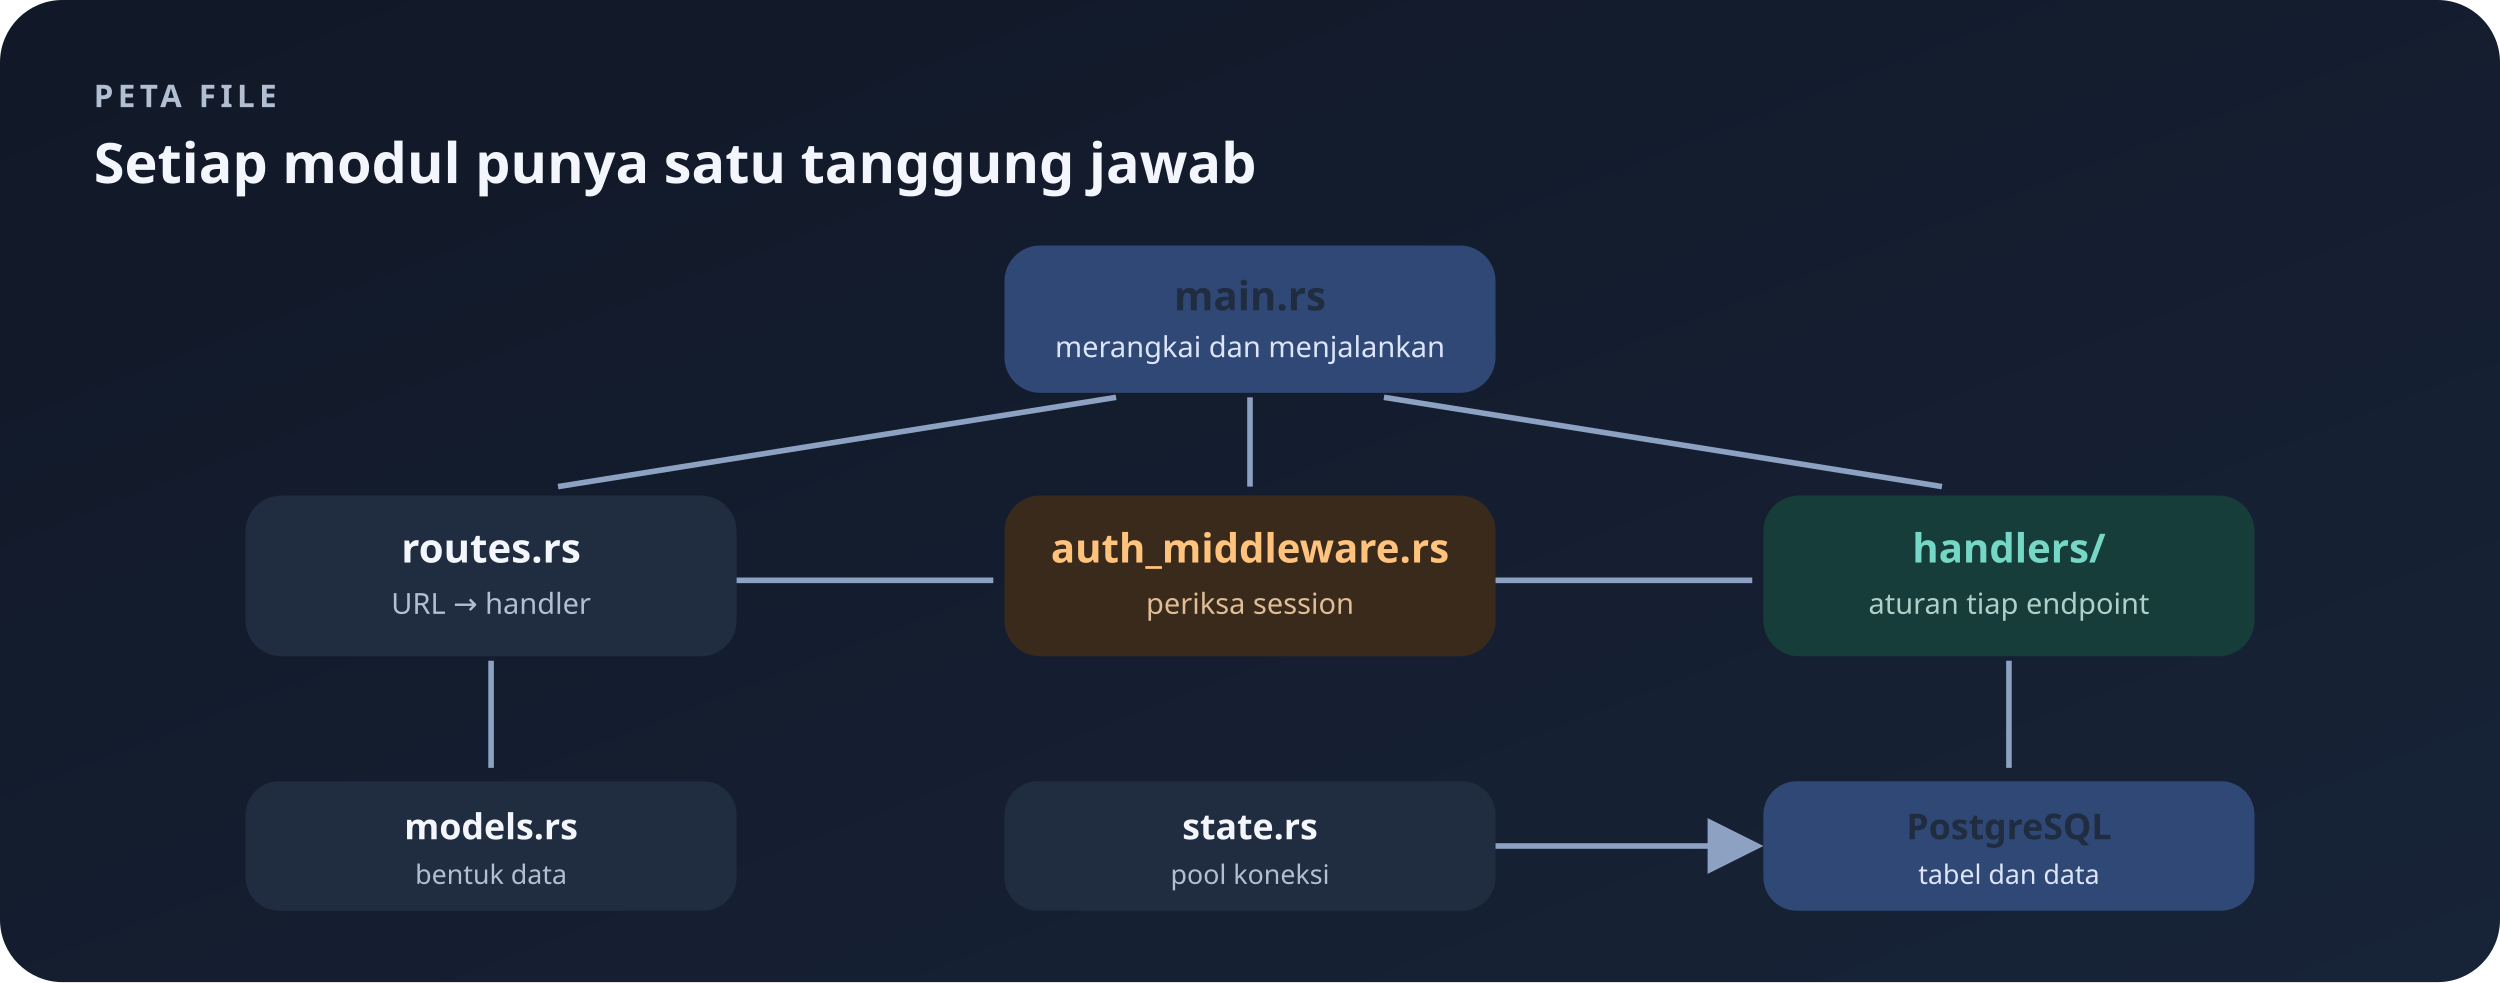
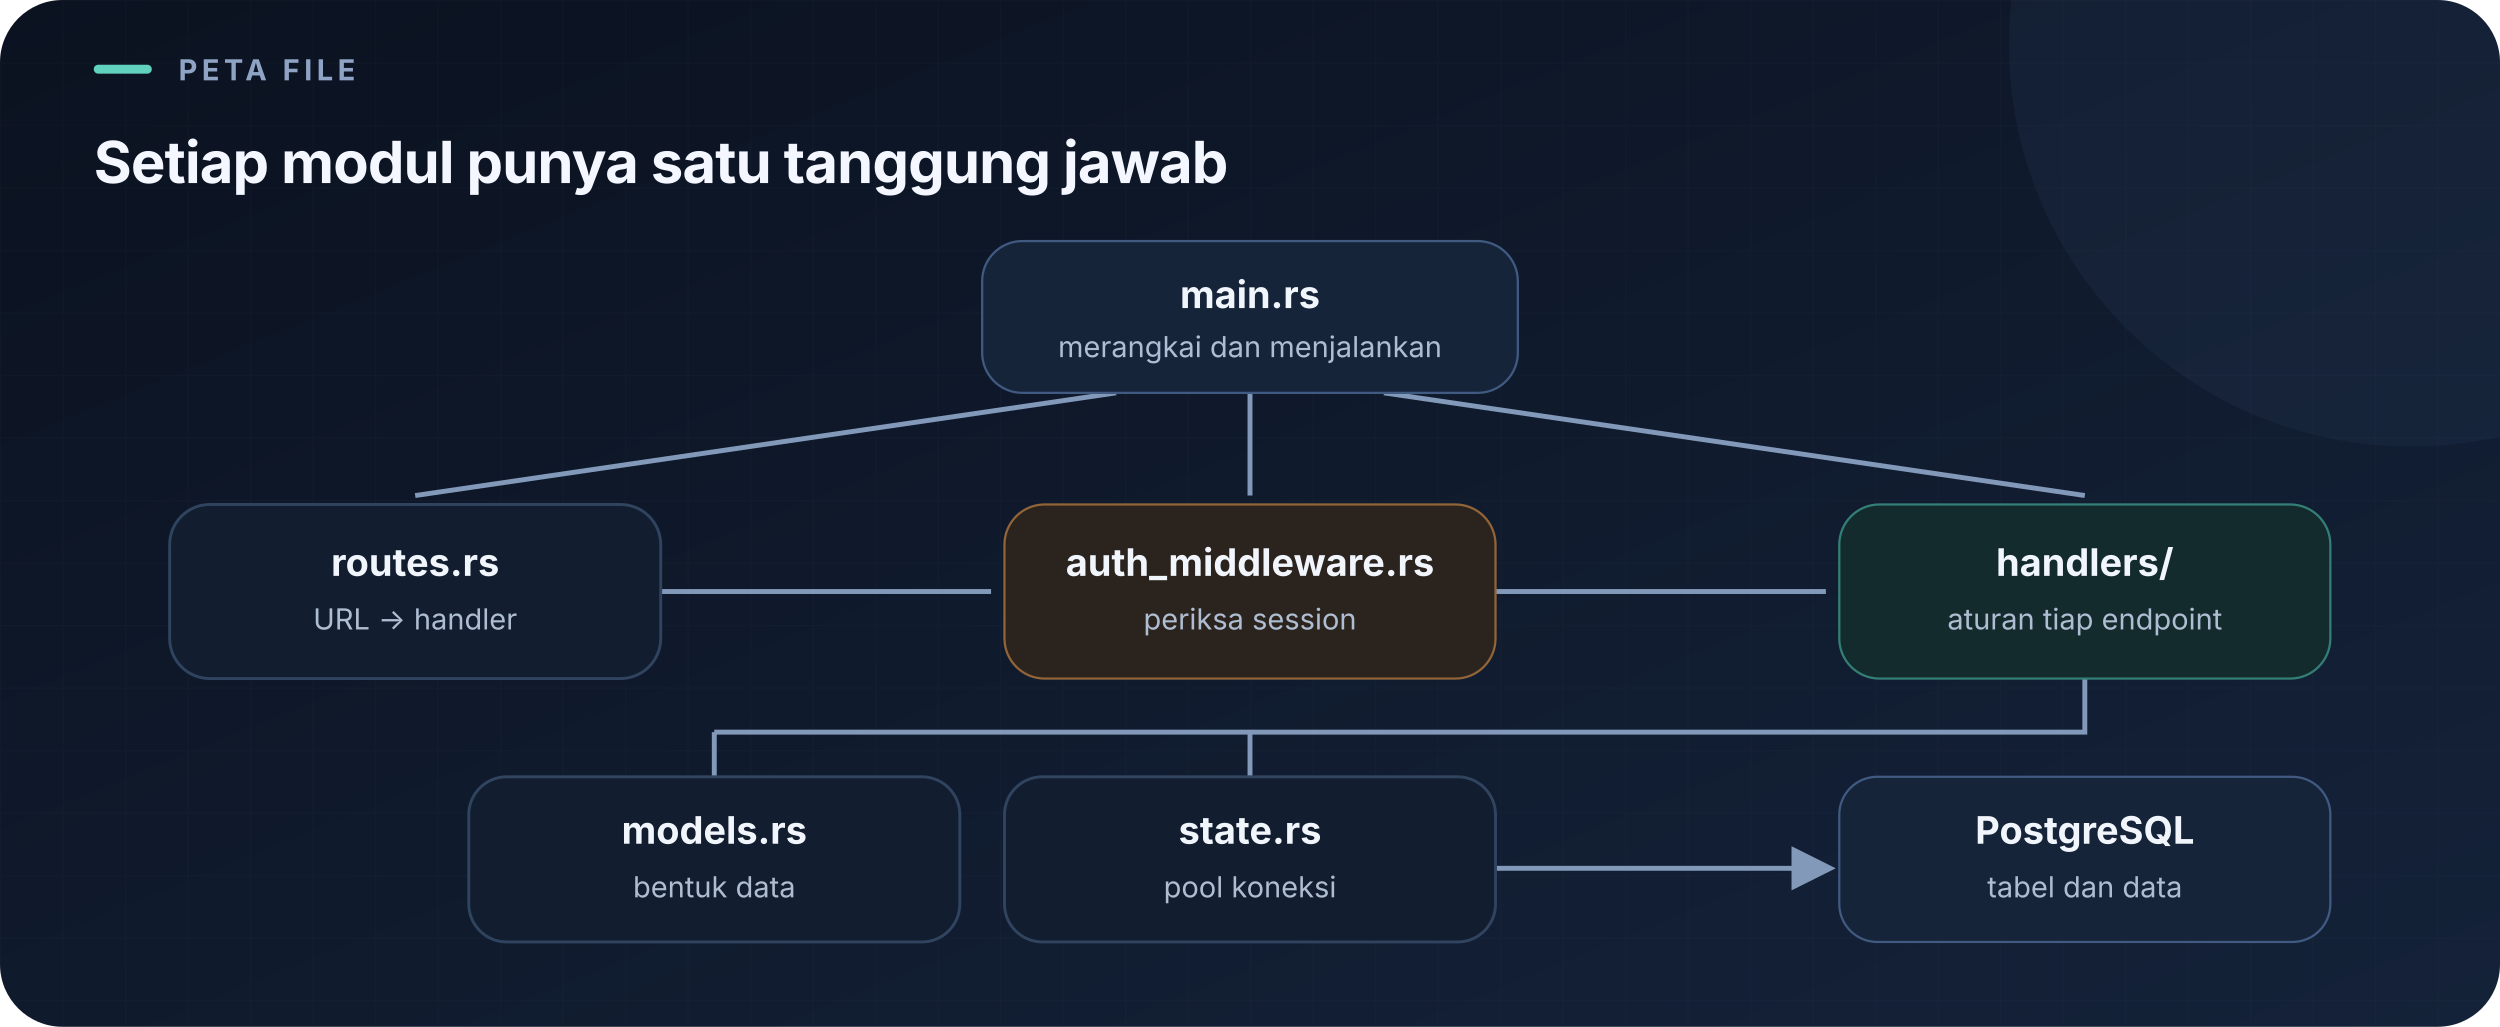
- <svg xmlns="http://www.w3.org/2000/svg" viewBox="0 0 1120 440" role="img" aria-labelledby="title desc">
+ <svg xmlns="http://www.w3.org/2000/svg" viewBox="0 0 1120 460" role="img" aria-labelledby="title desc">
  <defs>
-     <linearGradient id="bg" x2="1" y2="1">
-       <stop stop-color="#111827" />
-       <stop offset="1" stop-color="#172337" />
+     <linearGradient id="bg" x1="0" y1="0" x2="1" y2="1">
+       <stop stop-color="#0b1220" />
+       <stop offset="1" stop-color="#142239" />
    </linearGradient>
-     <marker id="a" markerWidth="10" markerHeight="10" refX="8" refY="5" orient="auto">
-       <path d="M0 0L10 5 0 10z" fill="#8da2c2" />
+     <pattern id="grid" width="28" height="28" patternUnits="userSpaceOnUse">
+       <path d="M28 0H0V28" fill="none" stroke="#8296b5" stroke-opacity=".1" />
+     </pattern>
+     <clipPath id="canvas">
+       <rect width="1120" height="460" rx="28" />
+     </clipPath>
+     <marker id="arrow" markerWidth="9" markerHeight="9" refX="7" refY="4.5" orient="auto">
+       <path d="M0 0L9 4.5 0 9z" fill="#8299ba" />
    </marker>
+     <style>
+       text{font-family:Inter,"Segoe UI",sans-serif}.eyebrow{font-size:13px;font-weight:700;letter-spacing:2px;fill:#8fa4c5}.title{font-size:26px;font-weight:750;letter-spacing:-.4px;fill:#f4f7ff}.card{fill:#121e30;stroke:#30435f;stroke-width:1.3}.blue{fill:#16243a;stroke:#405a82}.teal{fill:#142b2d;stroke:#347f75}.amber{fill:#2b241e;stroke:#926438}.label{font-size:17px;font-weight:700;fill:#f1f5fc}.sub{font-size:13px;fill:#afbdd2}.line{fill:none;stroke:#8299ba;stroke-width:2.2;marker-end:url(#arrow)}.branch{fill:none;stroke:#8299ba;stroke-width:2.2}
+     </style>
  </defs>
-   <rect width="1120" height="440" rx="28" fill="url(#bg)" />
-   <text x="42" y="48" font-family="sans-serif" font-size="14" font-weight="700" letter-spacing="2" fill="#b2bfd2">PETA FILE</text>
-   <text x="42" y="82" font-family="sans-serif" font-size="25" font-weight="700" fill="#f3f6fc">Setiap modul punya satu tanggung jawab</text>
-   <g font-family="sans-serif" text-anchor="middle">
-     <rect x="450" y="110" width="220" height="66" rx="16" fill="#304875" />
-     <text x="560" y="139" font-size="18" font-weight="700" fill="#202c3f">main.rs</text>
-     <text x="560" y="160" font-size="13" fill="#dce5fa">merangkai dan menjalankan</text>
-     <rect x="110" y="222" width="220" height="72" rx="16" fill="#202c3f" />
-     <text x="220" y="252" font-size="18" font-weight="700" fill="#f3f6fc">routes.rs</text>
-     <text x="220" y="275" font-size="13" fill="#b2bfd2">URL → handler</text>
-     <rect x="450" y="222" width="220" height="72" rx="16" fill="#3a2a1b" />
-     <text x="560" y="252" font-size="18" font-weight="700" fill="#ffc37d">auth_middleware.rs</text>
-     <text x="560" y="275" font-size="13" fill="#dfbd96">periksa session</text>
-     <rect x="790" y="222" width="220" height="72" rx="16" fill="#173d3a" />
-     <text x="900" y="252" font-size="18" font-weight="700" fill="#77d7c6">handlers/</text>
-     <text x="900" y="275" font-size="13" fill="#afd0c8">aturan tiap endpoint</text>
-     <rect x="110" y="350" width="220" height="58" rx="15" fill="#202c3f" />
-     <text x="220" y="376" font-size="16" font-weight="700" fill="#f3f6fc">models.rs</text>
-     <text x="220" y="396" font-size="12" fill="#b2bfd2">bentuk data</text>
-     <rect x="450" y="350" width="220" height="58" rx="15" fill="#202c3f" />
-     <text x="560" y="376" font-size="16" font-weight="700" fill="#f3f6fc">state.rs</text>
-     <text x="560" y="396" font-size="12" fill="#b2bfd2">pool koneksi</text>
-     <rect x="790" y="350" width="220" height="58" rx="15" fill="#304875" />
-     <text x="900" y="376" font-size="16" font-weight="700" fill="#202c3f">PostgreSQL</text>
-     <text x="900" y="396" font-size="12" fill="#dce5fa">tabel dan data</text>
-     <path d="M500 178L250 218M560 178v40M620 178l250 40M220 296v48M330 260h115M670 260h115M900 296v48M670 379h115" fill="none" stroke="#8da2c2" stroke-width="2.5" marker-end="url(#a)" />
+   <rect width="1120" height="460" rx="28" fill="url(#bg)" />
+   <g clip-path="url(#canvas)">
+     <rect width="1120" height="460" fill="url(#grid)" opacity=".3" />
+     <circle cx="1080" cy="20" r="180" fill="#5071ab" opacity=".08" />
+   </g>
+   <rect x="42" y="29" width="26" height="4" rx="2" fill="#61d2bd" />
+   <text x="80" y="36" class="eyebrow">PETA FILE</text>
+   <text x="42" y="82" class="title">Setiap modul punya satu tanggung jawab</text>
+   <path d="M500 176L186 222M560 176v46M620 176l314 46M934 304v24H320" class="branch" />
+   <path d="M296 265h148M670 265h148M320 328v20M560 328v20M670 389h148" class="line" />
+   <g text-anchor="middle">
+     <rect x="440" y="108" width="240" height="68" rx="18" class="blue" />
+     <text x="560" y="138" class="label">main.rs</text>
+     <text x="560" y="160" class="sub">merangkai dan menjalankan</text>
+     <rect x="76" y="226" width="220" height="78" rx="18" class="card" />
+     <text x="186" y="258" class="label">routes.rs</text>
+     <text x="186" y="282" class="sub">URL → handler</text>
+     <rect x="450" y="226" width="220" height="78" rx="18" class="amber" />
+     <text x="560" y="258" class="label" font-size="15">auth_middleware.rs</text>
+     <text x="560" y="282" class="sub">periksa session</text>
+     <rect x="824" y="226" width="220" height="78" rx="18" class="teal" />
+     <text x="934" y="258" class="label">handlers/</text>
+     <text x="934" y="282" class="sub">aturan tiap endpoint</text>
+     <rect x="210" y="348" width="220" height="74" rx="17" class="card" />
+     <text x="320" y="378" class="label" font-size="16">models.rs</text>
+     <text x="320" y="402" class="sub" font-size="12">bentuk data</text>
+     <rect x="450" y="348" width="220" height="74" rx="17" class="card" />
+     <text x="560" y="378" class="label" font-size="16">state.rs</text>
+     <text x="560" y="402" class="sub" font-size="12">pool koneksi</text>
+     <rect x="824" y="348" width="220" height="74" rx="17" class="blue" />
+     <text x="934" y="378" class="label" font-size="16">PostgreSQL</text>
+     <text x="934" y="402" class="sub" font-size="12">tabel dan data</text>
  </g>
</svg>
